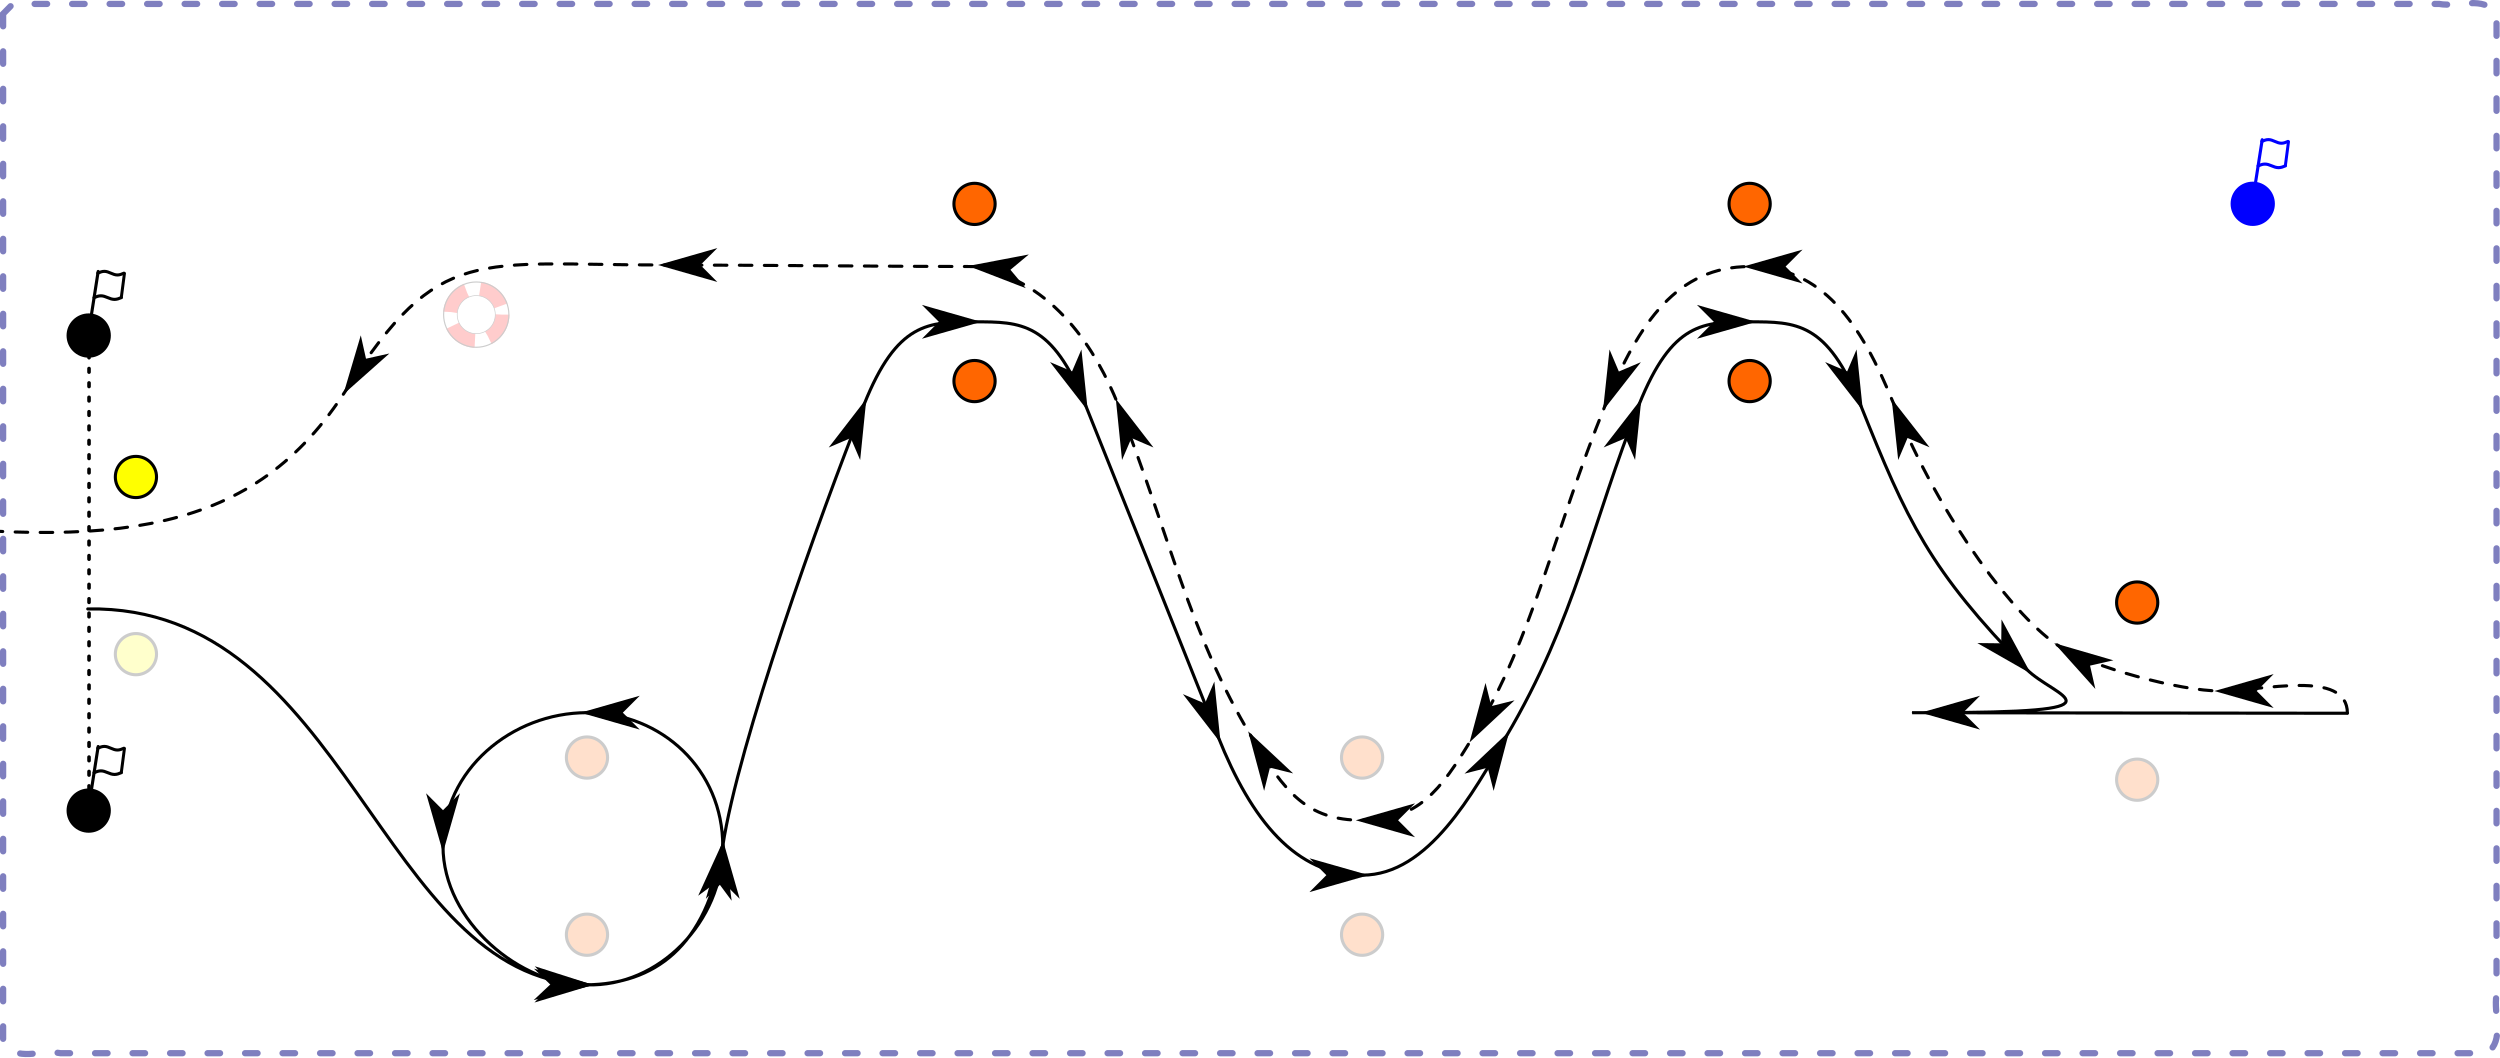
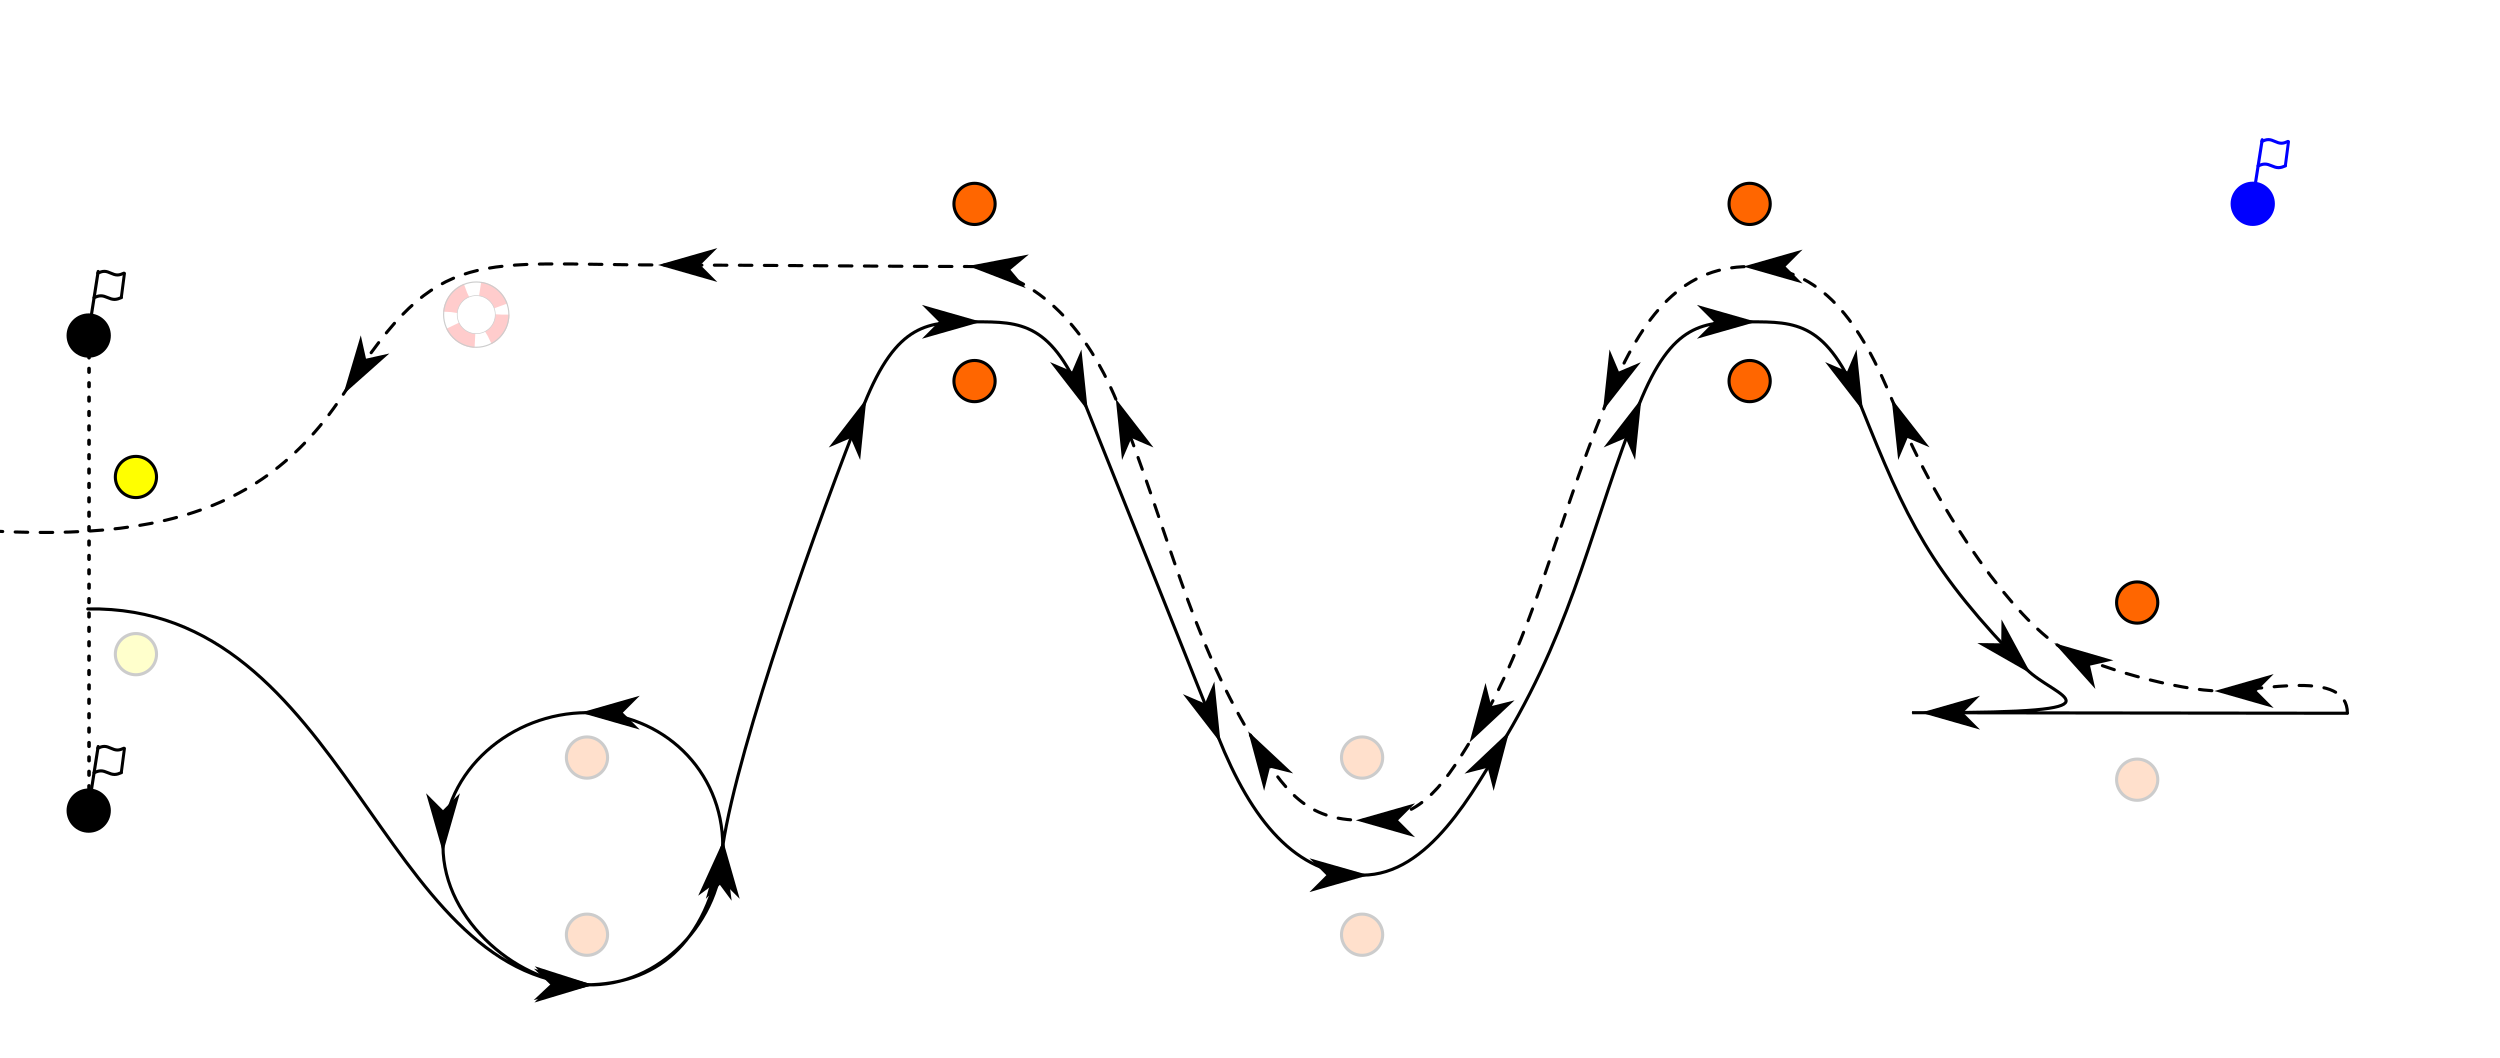
<svg xmlns="http://www.w3.org/2000/svg" version="1.0" id="svg3641" height="360.829" width="853.326" style="enable-background:new" xml:space="preserve">
  <defs id="arrows">
    <marker id="RazorWire" refX="0" refY="0" orient="auto" style="overflow:visible">
      <path id="path5527" style="fill:#34ff00;fill-opacity:1;fill-rule:evenodd;stroke:#34ff00;stroke-width:0.085pt;stroke-opacity:1" d="M 0.019,-0.632 V 0.595 L -6.621,2.568 H 9.113 L 2.979,0.595 V -0.632 L 9.166,-2.472 H -6.594 Z" />
    </marker>
    <marker orient="auto" refY="0" refX="0" id="Scissors" style="overflow:visible">
      <path id="schere" d="M 9.696,-3.847 C 8.661,-5.095 6.794,-5.052 5.4,-4.515 l -8.76,3.283 c -2.548,-1.394 -5.065,-0.995 -5.065,-1.673 0,-0.53 0.487,-0.414 0.414,-1.795 -0.07,-1.326 -1.454,-2.307 -2.763,-2.22 -1.309,-0.008 -2.666,0.995 -2.678,2.379 -0.098,1.393 1.074,2.688 2.461,2.779 1.624,0.242 4.499,-0.742 5.848,1.676 C -6.148,1.766 -7.931,1.771 -9.543,1.679 -10.882,1.602 -12.489,1.985 -13.128,3.301 c -0.617,1.261 -0.012,3.056 1.405,3.442 1.43,0.525 3.393,-0.138 3.733,-1.782 0.262,-1.267 -0.635,-1.862 -0.291,-2.322 0.26,-0.347 1.91,-0.146 4.85,-1.466 L 6.055,4.515 C 7.253,4.85 8.718,4.839 9.78,3.66 L -0.055,-0.057 Z M -9.832,-5.874 c 1.381,0.771 1.268,2.862 -0.167,3.268 -1.298,0.452 -2.956,-0.81 -2.542,-2.216 0.242,-1.154 1.764,-1.579 2.709,-1.052 z m 0.06,8.552 c 1.441,0.532 1.196,2.97 -0.269,3.298 -0.972,0.337 -2.361,-0.148 -2.459,-1.293 -0.189,-1.392 1.446,-2.65 2.728,-2.005 z" style="fill:#34ff00;fill-opacity:1;stroke:#34ff00;stroke-width:1.067;stroke-opacity:1" />
    </marker>
    <marker orient="auto" refY="0" refX="0" id="Legs" style="overflow:visible">
      <g id="g5494" transform="scale(-0.7)" style="fill:#34ff00;fill-opacity:1;stroke:#34ff00;stroke-opacity:1">
        <g id="g5496" transform="matrix(0,-1,-1,0,22.0892,22.73484)" style="fill:#34ff00;fill-opacity:1;stroke:#34ff00;stroke-opacity:1">
          <path id="path5498" d="m 22.636,22.054 c -7.371,5.036 -2.618,7.047 -6.23,14.339" style="fill:#34ff00;fill-opacity:1;fill-rule:evenodd;stroke:#34ff00;stroke-width:1.067pt;stroke-opacity:1" />
          <path id="path5500" d="m 22.825,21.918 c -1.451,8.904 3.772,9.355 4.805,14.747" style="fill:#34ff00;fill-opacity:1;fill-rule:evenodd;stroke:#34ff00;stroke-width:1.067pt;stroke-opacity:1" />
        </g>
        <path id="path5502" d="m -15.029,-7.181 -0.984,4.313 4.227,-1.305 z" style="fill:#34ff00;fill-opacity:1;fill-rule:evenodd;stroke:#34ff00;stroke-width:1.067pt;stroke-opacity:1" />
        <path id="path5504" d="m -16.23,4.861 1.999,3.946 2.418,-3.704 z" style="fill:#34ff00;fill-opacity:1;fill-rule:evenodd;stroke:#34ff00;stroke-width:1.067pt;stroke-opacity:1" />
      </g>
    </marker>
    <linearGradient id="linearGradient5477">
      <stop style="stop-color:#57e307;stop-opacity:1;" offset="0" id="stop5479" />
    </linearGradient>
    <marker style="overflow:visible" id="Arrow1Lend" refX="0" refY="0" orient="auto">
      <path style="fill-rule:evenodd;stroke:#000000;stroke-width:0.853pt;marker-start:none" d="M -10.667,0 -14.933,4.267 0,0 -14.933,-4.267 Z" id="path3104" />
    </marker>
    <marker style="overflow:visible" id="Arrow1Lstart" refX="0" refY="0" orient="auto">
      <path style="fill-rule:evenodd;stroke:#000000;stroke-width:0.853pt;marker-start:none" d="M 10.667,0 14.933,-4.267 0,0 14.933,4.267 Z" id="path3282" />
    </marker>
    <marker style="overflow:visible" id="Arrow1Lstart-7" refX="0" refY="0" orient="auto">
      <path style="fill-rule:evenodd;stroke:#000000;stroke-width:0.853pt;marker-start:none" d="M 10.667,0 14.933,-4.267 0,0 14.933,4.267 Z" id="path3282-4" />
    </marker>
    <marker style="overflow:visible" id="Arrow1Lend-6" refX="0" refY="0" orient="auto">
      <path style="fill-rule:evenodd;stroke:#000000;stroke-width:0.853pt;marker-start:none" d="M -10.667,0 -14.933,4.267 0,0 -14.933,-4.267 Z" id="path3104-0" />
    </marker>
  </defs>
  <g transform="translate(-215.4445,-435.3955)" style="display:inline" id="Parcours">
    <defs id="defs2076" />
    <g id="g1" />
    <g id="layer6" style="display:inline">
      <g transform="translate(18.94796,85.04597)" id="Zeitnahme" style="display:inline">
        <g id="g13156" transform="translate(-177.6378,-94.48819)">
          <path style="fill:#000000;fill-opacity:1;stroke:#000000;stroke-width:1.762" d="m 411.087,559.37 c 0,-3.685 -2.986,-6.678 -6.678,-6.678 -3.683,0 -6.678,2.987 -6.678,6.678 0,3.685 2.987,6.678 6.678,6.678 3.685,0 6.678,-2.987 6.678,-6.678 z" id="Zeit_oben" />
        </g>
        <g id="g13172" transform="translate(-177.6378,67.66194)">
          <path style="fill:#000000;fill-opacity:1;stroke:#000000;stroke-width:1.762" d="m 411.087,559.37 c 0,-3.685 -2.986,-6.678 -6.678,-6.678 -3.683,0 -6.678,2.987 -6.678,6.678 0,3.685 2.987,6.678 6.678,6.678 3.685,0 6.678,-2.987 6.678,-6.678 z" id="Zeit_unten" />
        </g>
        <path style="fill:none;stroke:#000000;stroke-width:1.228;stroke-linecap:round;stroke-linejoin:miter;stroke-miterlimit:4;stroke-dasharray:1.228, 3.684;stroke-dashoffset:0;stroke-opacity:1" d="m 226.886,466.315 c 0,23.379 0,46.759 0,70.138 0,19.991 0,67.885 0,87.271" id="path14169" />
      </g>
      <g transform="translate(113.4362,157.2769)" id="Tor1" opacity="0.2" style="display:inline;fill:#ff6600">
        <path style="fill:#ff6600;stroke:#000000;stroke-width:1.056" d="m 309.393,536.693 c 0,-3.883 -3.149,-7.032 -7.031,-7.032 -3.881,0 -7.031,3.148 -7.031,7.032 0,3.883 3.15,7.031 7.031,7.031 3.882,0 7.031,-3.147 7.031,-7.031 z" id="Tor1_innen" />
        <path style="fill:#ff6600;stroke:#000000;stroke-width:1.056" d="m 309.393,597.166 c 0,-3.883 -3.149,-7.032 -7.031,-7.032 -3.881,0 -7.031,3.148 -7.031,7.032 0,3.883 3.15,7.031 7.031,7.031 3.882,0 7.031,-3.147 7.031,-7.031 z" id="Tor1_aussen" />
      </g>
      <g transform="translate(226.8221,-31.69941)" id="Tor2" style="display:inline;fill:#ff6600">
        <path style="fill:#ff6600;stroke:#000000;stroke-width:1.056" d="m 328.291,536.693 c 0,-3.883 -3.149,-7.032 -7.031,-7.032 -3.881,0 -7.031,3.148 -7.031,7.032 0,3.883 3.15,7.031 7.031,7.031 3.882,0 7.031,-3.147 7.031,-7.031 z" id="Tor2_aussen" />
        <path style="fill:#ff6600;stroke:#000000;stroke-width:1.056" d="m 328.291,597.166 c 0,-3.883 -3.149,-7.032 -7.031,-7.032 -3.881,0 -7.031,3.148 -7.031,7.032 0,3.883 3.15,7.031 7.031,7.031 3.882,0 7.031,-3.147 7.031,-7.031 z" id="Tor2_innen" />
      </g>
      <g transform="translate(340.2078,157.2769)" id="Tor3" opacity="0.2" style="display:inline;fill:#ff6600">
        <path style="fill:#ff6600;stroke:#000000;stroke-width:1.056" d="m 347.189,536.693 c 0,-3.883 -3.149,-7.032 -7.031,-7.032 -3.881,0 -7.031,3.148 -7.031,7.032 0,3.883 3.15,7.031 7.031,7.031 3.882,0 7.031,-3.147 7.031,-7.031 z" id="Tor3_innen" />
        <path style="fill:#ff6600;stroke:#000000;stroke-width:1.056" d="m 347.189,597.166 c 0,-3.883 -3.149,-7.032 -7.031,-7.032 -3.881,0 -7.031,3.148 -7.031,7.032 0,3.883 3.15,7.031 7.031,7.031 3.882,0 7.031,-3.147 7.031,-7.031 z" id="Tor3_aussen" />
      </g>
      <g transform="translate(453.5935,-31.69941)" id="Tor4" style="display:inline;fill:#ff6600">
        <path style="fill:#ff6600;stroke:#000000;stroke-width:1.056" d="m 366.086,536.693 c 0,-3.883 -3.149,-7.032 -7.031,-7.032 -3.881,0 -7.031,3.148 -7.031,7.032 0,3.883 3.15,7.031 7.031,7.031 3.882,0 7.031,-3.147 7.031,-7.031 z" id="Tor4_aussen" />
        <path style="fill:#ff6600;stroke:#000000;stroke-width:1.056" d="m 366.086,597.166 c 0,-3.883 -3.149,-7.032 -7.031,-7.032 -3.881,0 -7.031,3.148 -7.031,7.032 0,3.883 3.15,7.031 7.031,7.031 3.882,0 7.031,-3.147 7.031,-7.031 z" id="Tor4_innen" />
      </g>
      <g transform="translate(566.9793,104.3635)" id="Tor5" style="display:inline;fill:#ff6600">
        <path style="fill:#ff6600;stroke:#000000;stroke-width:1.056" d="m 384.984,536.693 c 0,-3.883 -3.149,-7.032 -7.031,-7.032 -3.881,0 -7.031,3.148 -7.031,7.032 0,3.883 3.15,7.031 7.031,7.031 3.882,0 7.031,-3.147 7.031,-7.031 z" id="Tor5_oben" />
        <path style="fill:#ff6600;stroke:#000000;stroke-width:1.056" d="m 384.984,597.166 c 0,-3.883 -3.149,-7.032 -7.031,-7.032 -3.881,0 -7.031,3.148 -7.031,7.032 0,3.883 3.15,7.031 7.031,7.031 3.882,0 7.031,-3.147 7.031,-7.031 z" id="Tor5_unten" opacity="0.2" />
      </g>
      <g transform="translate(18.94796,138.3793)" id="Schikane" opacity="0.2" style="display:inline">
        <g style="fill:none" id="Ring">
          <ellipse id="path8826" style="fill:none;stroke:#ff0000;stroke-width:4.821;stroke-linecap:butt;stroke-linejoin:round;stroke-miterlimit:4;stroke-dasharray:9.643, 4.821;stroke-dashoffset:0;stroke-opacity:1" cx="359.055" cy="404.409" rx="8.928" ry="8.928" />
          <ellipse style="display:inline;fill:none;stroke:#000000;stroke-width:0.229;stroke-linecap:round;stroke-linejoin:round;stroke-miterlimit:4;stroke-dasharray:none;stroke-dashoffset:0;stroke-opacity:1" id="path3620" cx="359.055" cy="404.409" rx="6.5" ry="6.5" />
          <ellipse style="display:inline;fill:none;stroke:#000000;stroke-width:0.393;stroke-linecap:round;stroke-linejoin:round;stroke-miterlimit:4;stroke-dasharray:none;stroke-dashoffset:0;stroke-opacity:1" id="path2733" cx="359.055" cy="404.409" rx="11.142" ry="11.142" />
        </g>
      </g>
      <g transform="translate(-40.52031,61.51377)" id="StartZiel" style="display:inline">
        <path style="fill:#ffff00;stroke:#000000;stroke-width:1.056" d="m 309.393,536.693 c 0,-3.883 -3.149,-7.032 -7.031,-7.032 -3.881,0 -7.031,3.148 -7.031,7.032 0,3.883 3.15,7.031 7.031,7.031 3.882,0 7.031,-3.147 7.031,-7.031 z" id="StartZiel_oben" />
        <path style="fill:#ffff00;stroke:#000000;stroke-width:1.056" d="m 309.393,597.166 c 0,-3.883 -3.149,-7.032 -7.031,-7.032 -3.881,0 -7.031,3.148 -7.031,7.032 0,3.883 3.15,7.031 7.031,7.031 3.882,0 7.031,-3.147 7.031,-7.031 z" id="StartZiel_unten" opacity="0.2" />
      </g>
    </g>
  </g>
  <g transform="translate(-215.4445,-435.3955)" style="display:inline" id="ParcoursLabel">
    <defs id="defs2832" />
    <g id="g3113" style="display:inline">
      <text xml:space="preserve" style="font-style:normal;font-weight:normal;font-size:12.8px;line-height:0%;font-family:'Arial Black';display:inline;fill:#000000;fill-opacity:1;stroke:none;stroke-width:1.067" x="373.691" y="547.37" id="Nummer_Schikane" opacity="0">
        <tspan id="tspan3032" x="373.691" y="547.37" style="font-size:12.8px;line-height:1.25;stroke-width:1.067">6</tspan>
      </text>
      <text xml:space="preserve" style="font-style:normal;font-weight:normal;font-size:12.8px;line-height:0%;font-family:'Arial Black';display:inline;fill:#000000;fill-opacity:1;stroke:none;stroke-width:1.067" x="412.13" y="759.102" id="Nummer_Tor1" opacity="0">
        <tspan id="tspan3036" x="412.13" y="759.102" style="font-size:12.8px;line-height:1.25;stroke-width:1.067">1</tspan>
      </text>
      <text xml:space="preserve" style="font-style:normal;font-weight:normal;font-size:12.8px;line-height:0%;font-family:'Arial Black';display:inline;fill:#000000;fill-opacity:1;stroke:none;stroke-width:1.067" x="808.383" y="570.125" id="Nummer_Tor4" opacity="0">
        <tspan id="tspan3040" x="808.383" y="570.125" style="font-size:12.8px;line-height:1.25;stroke-width:1.067">4</tspan>
      </text>
      <text xml:space="preserve" style="font-style:normal;font-weight:normal;font-size:12.8px;line-height:0%;font-family:'Arial Black';display:inline;fill:#000000;fill-opacity:1;stroke:none;stroke-width:1.067" x="940.704" y="706.032" id="Nummer_Tor5" opacity="0">
        <tspan id="tspan3044" x="940.704" y="706.032" style="font-size:12.8px;line-height:1.25;stroke-width:1.067">5</tspan>
      </text>
      <text xml:space="preserve" style="font-style:normal;font-weight:normal;font-size:12.8px;line-height:0%;font-family:'Arial Black';display:inline;fill:#000000;fill-opacity:1;stroke:none;stroke-width:1.067" x="676.131" y="759.024" id="Nummer_Tor3" opacity="0">
        <tspan id="tspan3048" x="676.131" y="759.024" style="font-size:12.8px;line-height:1.25;stroke-width:1.067">3</tspan>
      </text>
      <g transform="translate(579.9631,-35.51099)" id="Speedboje_oben" style="display:inline">
        <path id="path3052" d="m 411.087,540.472 c 0,-3.685 -2.986,-6.678 -6.678,-6.678 -3.683,0 -6.678,2.987 -6.678,6.678 0,3.685 2.987,6.678 6.678,6.678 3.685,0 6.678,-2.987 6.678,-6.678 z" style="fill:#0000ff;fill-opacity:1;stroke:#0000ff;stroke-width:1.762" />
        <g style="stroke:#0000ff" id="g3062">
          <path id="path3054" d="m 407.511,519.18 c 0.372,-0.161 0.745,-0.325 1.117,-0.438 0.372,-0.114 0.744,-0.181 1.117,-0.181 0.372,0 0.744,0.063 1.117,0.181 0.372,0.113 0.744,0.273 1.116,0.438 0.369,0.16 0.745,0.321 1.117,0.434 0.369,0.114 0.745,0.181 1.117,0.181 0.368,0 0.745,-0.064 1.117,-0.181 0.368,-0.113 0.744,-0.274 1.117,-0.434" style="fill:none;stroke:#0000ff;stroke-width:1.052;stroke-linecap:round;stroke-linejoin:round" />
          <path id="path3056" d="m 407.643,518.601 -2.7,17.3 v 0.258 0" style="fill:none;stroke:#0000ff;stroke-width:1.067;stroke-linecap:round;stroke-linejoin:round" />
          <path id="path3058" d="m 406.246,527.522 c 0.384,-0.158 0.775,-0.317 1.163,-0.429 0.383,-0.113 0.775,-0.179 1.163,-0.179 0.383,0 0.774,0.062 1.163,0.179 0.387,0.112 0.774,0.271 1.163,0.429 0.387,0.159 0.774,0.317 1.162,0.433 0.388,0.109 0.775,0.175 1.163,0.175 0.388,0 0.775,-0.062 1.163,-0.175 0.387,-0.112 0.775,-0.271 1.163,-0.433" style="fill:none;stroke:#0000ff;stroke-width:1.067;stroke-linecap:round;stroke-linejoin:round" />
          <path id="path3060" d="m 416.604,519.31 -1.039,7.969 v 0.12 0" style="fill:none;stroke:#0000ff;stroke-width:1.024;stroke-linecap:round" />
        </g>
        <text xml:space="preserve" style="font-style:normal;font-weight:normal;font-size:12.8px;line-height:0%;font-family:'Arial Black';fill:#000000;fill-opacity:1;stroke:none;stroke-width:1.067" x="408.873" y="526.543" id="Nummer_Speedboje_oben" opacity="0">
          <tspan id="tspan3064" x="408.873" y="526.543" style="font-size:8.242px;line-height:1.25;stroke-width:1.067">7</tspan>
        </text>
      </g>
      <text xml:space="preserve" style="font-style:normal;font-weight:normal;font-size:12.8px;line-height:0%;font-family:'Arial Black';display:inline;fill:#000000;fill-opacity:1;stroke:none;stroke-width:1.067" x="543.926" y="570.125" id="Nummer_Tor2" opacity="0">
        <tspan id="tspan3088" x="543.926" y="570.125" style="font-size:12.8px;line-height:1.25;stroke-width:1.067">2</tspan>
      </text>
      <g id="Zeit_oben_Flagge">
        <path id="path3092" d="m 248.821,528.636 c 0.372,-0.161 0.745,-0.325 1.117,-0.438 0.372,-0.114 0.744,-0.181 1.117,-0.181 0.372,0 0.744,0.063 1.117,0.181 0.372,0.113 0.744,0.273 1.116,0.438 0.369,0.16 0.745,0.321 1.117,0.434 0.369,0.114 0.745,0.181 1.117,0.181 0.368,0 0.745,-0.064 1.117,-0.181 0.368,-0.113 0.744,-0.274 1.117,-0.434" style="display:inline;fill:none;stroke:#000000;stroke-width:1.052;stroke-linecap:round;stroke-linejoin:round" />
        <path id="path3094" d="m 248.953,528.057 -2.7,17.3 v 0.258 0" style="display:inline;fill:none;stroke:#000000;stroke-width:1.067;stroke-linecap:round;stroke-linejoin:round" />
        <path id="path3096" d="m 247.556,536.977 c 0.384,-0.158 0.775,-0.317 1.163,-0.429 0.383,-0.113 0.775,-0.179 1.163,-0.179 0.383,0 0.774,0.062 1.163,0.179 0.387,0.112 0.774,0.271 1.163,0.429 0.387,0.159 0.774,0.317 1.162,0.433 0.388,0.109 0.775,0.175 1.163,0.175 0.388,0 0.775,-0.062 1.163,-0.175 0.387,-0.112 0.775,-0.271 1.163,-0.433" style="display:inline;fill:none;stroke:#000000;stroke-width:1.067;stroke-linecap:round;stroke-linejoin:round" />
        <path id="path3098" d="m 257.914,528.766 -1.039,7.969 v 0.12 0" style="display:inline;fill:none;stroke:#000000;stroke-width:1.024;stroke-linecap:round" />
      </g>
      <g id="Zeit_unten_Flagge">
        <path id="path3102" d="m 248.821,690.786 c 0.372,-0.161 0.745,-0.325 1.117,-0.438 0.372,-0.114 0.744,-0.181 1.117,-0.181 0.372,0 0.744,0.063 1.117,0.181 0.372,0.113 0.744,0.273 1.116,0.438 0.369,0.16 0.745,0.321 1.117,0.434 0.369,0.114 0.745,0.181 1.117,0.181 0.368,0 0.745,-0.064 1.117,-0.181 0.368,-0.113 0.744,-0.274 1.117,-0.434" style="display:inline;fill:none;stroke:#000000;stroke-width:1.052;stroke-linecap:round;stroke-linejoin:round" />
        <path id="path3105" d="m 248.953,690.207 -2.7,17.3 v 0.258 0" style="display:inline;fill:none;stroke:#000000;stroke-width:1.067;stroke-linecap:round;stroke-linejoin:round" />
        <path id="path3107" d="m 247.556,699.127 c 0.384,-0.158 0.775,-0.317 1.163,-0.429 0.383,-0.113 0.775,-0.179 1.163,-0.179 0.383,0 0.774,0.062 1.163,0.179 0.387,0.112 0.774,0.271 1.163,0.429 0.387,0.159 0.774,0.317 1.162,0.433 0.388,0.109 0.775,0.175 1.163,0.175 0.388,0 0.775,-0.062 1.163,-0.175 0.387,-0.112 0.775,-0.271 1.163,-0.433" style="display:inline;fill:none;stroke:#000000;stroke-width:1.067;stroke-linecap:round;stroke-linejoin:round" />
        <path id="path3109" d="m 257.914,690.916 -1.039,7.969 v 0.12 0" style="display:inline;fill:none;stroke:#000000;stroke-width:1.024;stroke-linecap:round" />
      </g>
    </g>
  </g>
  <g transform="translate(-215.4445,-435.3955)" style="display:inline" id="Klasse4">
    <text id="text3611" y="328.002" x="595.582" style="font-style:normal;font-weight:normal;font-size:12.8px;line-height:0%;font-family:Verdana;text-align:center;text-anchor:middle;display:inline;fill:#000000;fill-opacity:1;stroke:none;stroke-width:1.067" xml:space="preserve">
      <tspan style="font-weight:bold;font-size:38.4px;line-height:1.25;text-align:center;text-anchor:middle;stroke-width:1.067" y="328.002" x="595.582" id="tspan3613">DMYV-Jugend</tspan>
      <tspan id="tspan3615" style="font-weight:bold;font-size:38.4px;line-height:1.25;text-align:center;text-anchor:middle;stroke-width:1.067" y="376.002" x="595.582">Motorboot-Slalom</tspan>
      <tspan style="font-weight:bold;font-size:38.4px;line-height:1.25;text-align:center;text-anchor:middle;stroke-width:1.067" id="tspan3617" y="424.002" x="595.582">Klasse 4</tspan>
    </text>
    <text id="text3707" y="876.114" x="243.389" style="font-style:normal;font-weight:normal;font-size:12.8px;line-height:0%;font-family:Verdana;display:inline;fill:#000000;fill-opacity:1;stroke:none;stroke-width:1.067" xml:space="preserve">
      <tspan id="tspan3709" y="876.114" x="243.389" style="font-size:19.2px;line-height:1.25;stroke-width:1.067">Ablegen - Startlinie - schnelle Umkreisung des Tores 1 (Tor 1 bleibt an der Backbordseite!) -</tspan>
      <tspan id="tspan3711" y="900.114" x="243.389" style="font-size:19.2px;line-height:1.25;stroke-width:1.067">durch die Tore 2 - 3 - 4 - rückwärts durch das Tor 5 - vorwärts wieder</tspan>
      <tspan id="tspan3713" y="924.114" x="243.389" style="font-size:19.2px;line-height:1.25;stroke-width:1.067">in den Parcours durch die Tonnentore 5 - 4 - 3 - 2 - Schikane an der Tonne 6 - Ziellinie -</tspan>
      <tspan id="tspan3715" y="948.114" x="243.389" style="font-size:19.2px;line-height:1.25;stroke-width:1.067">anlegen und an der Klampe mit Kopfschlag belegen.</tspan>
    </text>
    <path id="path3717" d="m 169.627,612.629 c 85.602,10.59 132.655,5.145 164.181,-44.47 31.526,-49.614 44.196,-42.305 108.461,-42.305 30.484,0 81.366,0.525 105.879,0.525 27.49,5.024 41.683,29.114 48.967,47.167 17.67,44.741 24.342,78.106 45.5,113.367 11.339,18.896 18.902,28.467 37.8,28.467 18.898,0 26.428,-9.571 37.767,-28.467 21.141,-35.231 27.177,-68.776 45.233,-113.367 11.465,-28.313 24.636,-47.167 49.267,-47.167 24.631,0 37.799,18.853 49.267,47.167 16.312,40.274 42.165,73.498 56.53,82.534 11.104,6.984 40.856,15.184 55.013,15.184 13.99,0 43.19,-7.596 43.19,7.587" style="display:inline;fill:none;stroke:#000000;stroke-width:1.067;stroke-linecap:round;stroke-linejoin:round;stroke-miterlimit:4;stroke-dasharray:4.267, 4.267;stroke-dashoffset:0;stroke-opacity:1;marker-start:none;marker-mid:url(#Arrow1Lstart);marker-end:none" />
    <path id="path3719" d="m 1016.681,678.851 c 0,0 -181.32,-0.198 -143.404,-0.198 71.653,0 43.372,-5.128 33.803,-14.92 -33.088,-33.861 -40.728,-50.553 -56.6,-90.187 -11.339,-28.313 -22.06,-28.3 -37.8,-28.3 -15.74,0 -26.461,-0.013 -37.8,28.3 -15.842,39.558 -21.656,73.302 -45.4,113.367 -11.287,19.045 -26.36,47.188 -49.067,47.2 -22.707,0.011 -37.81,-18.722 -49.167,-47.2 -17.25,-43.257 -29.469,-73.822 -45.333,-113.367 -11.358,-28.313 -22.031,-28.297 -37.767,-28.3 -15.736,-0.003 -26.516,-0.013 -37.8,28.3 -15.198,38.135 -42.926,115.542 -48.2,150.632 -5.274,35.091 -23.93,47.041 -46.349,47.369 -22.419,0.328 -49.143,-21.463 -49.143,-47.369 0,-25.905 23.427,-45.525 49.143,-45.525 25.717,0 46.349,19.62 46.349,45.525 0,25.905 -21.882,48.143 -46.349,47.369 -71.064,-2.249 -81.74,-129.788 -170.394,-128.305" style="display:inline;fill:none;stroke:#000000;stroke-width:1.067;stroke-linecap:round;stroke-linejoin:round;stroke-miterlimit:4;stroke-dashoffset:0;stroke-opacity:1;marker-start:none;marker-mid:url(#Arrow1Lstart);marker-end:none" />
  </g>
  <g id="Export_Area" style="display:inline;opacity:1" transform="translate(-180.8124,-194.4877)">
-     <path style="display:inline;opacity:0.5;fill:none;fill-opacity:1;fill-rule:nonzero;stroke:#000080;stroke-width:2.133;stroke-linecap:round;stroke-linejoin:miter;stroke-miterlimit:4;stroke-dasharray:4.267, 8.533;stroke-dashoffset:0;stroke-opacity:1" d="m 181.879,199.201 c 0,117.134 0,234.268 0,351.402 4.38,6.419 13.104,2.145 19.592,3.374 276.059,0 552.117,0 828.176,0 6.295,-4.466 2.103,-13.361 3.309,-19.977 0,-111.6 0,-223.2 0,-334.8 -4.38,-6.419 -13.104,-2.145 -19.592,-3.374 -276.059,0 -552.117,0 -828.176,0 -1.103,1.125 -2.206,2.25 -3.309,3.374 z" id="rect4816" />
    <g id="g2" />
    <g id="g3" />
  </g>
</svg>
